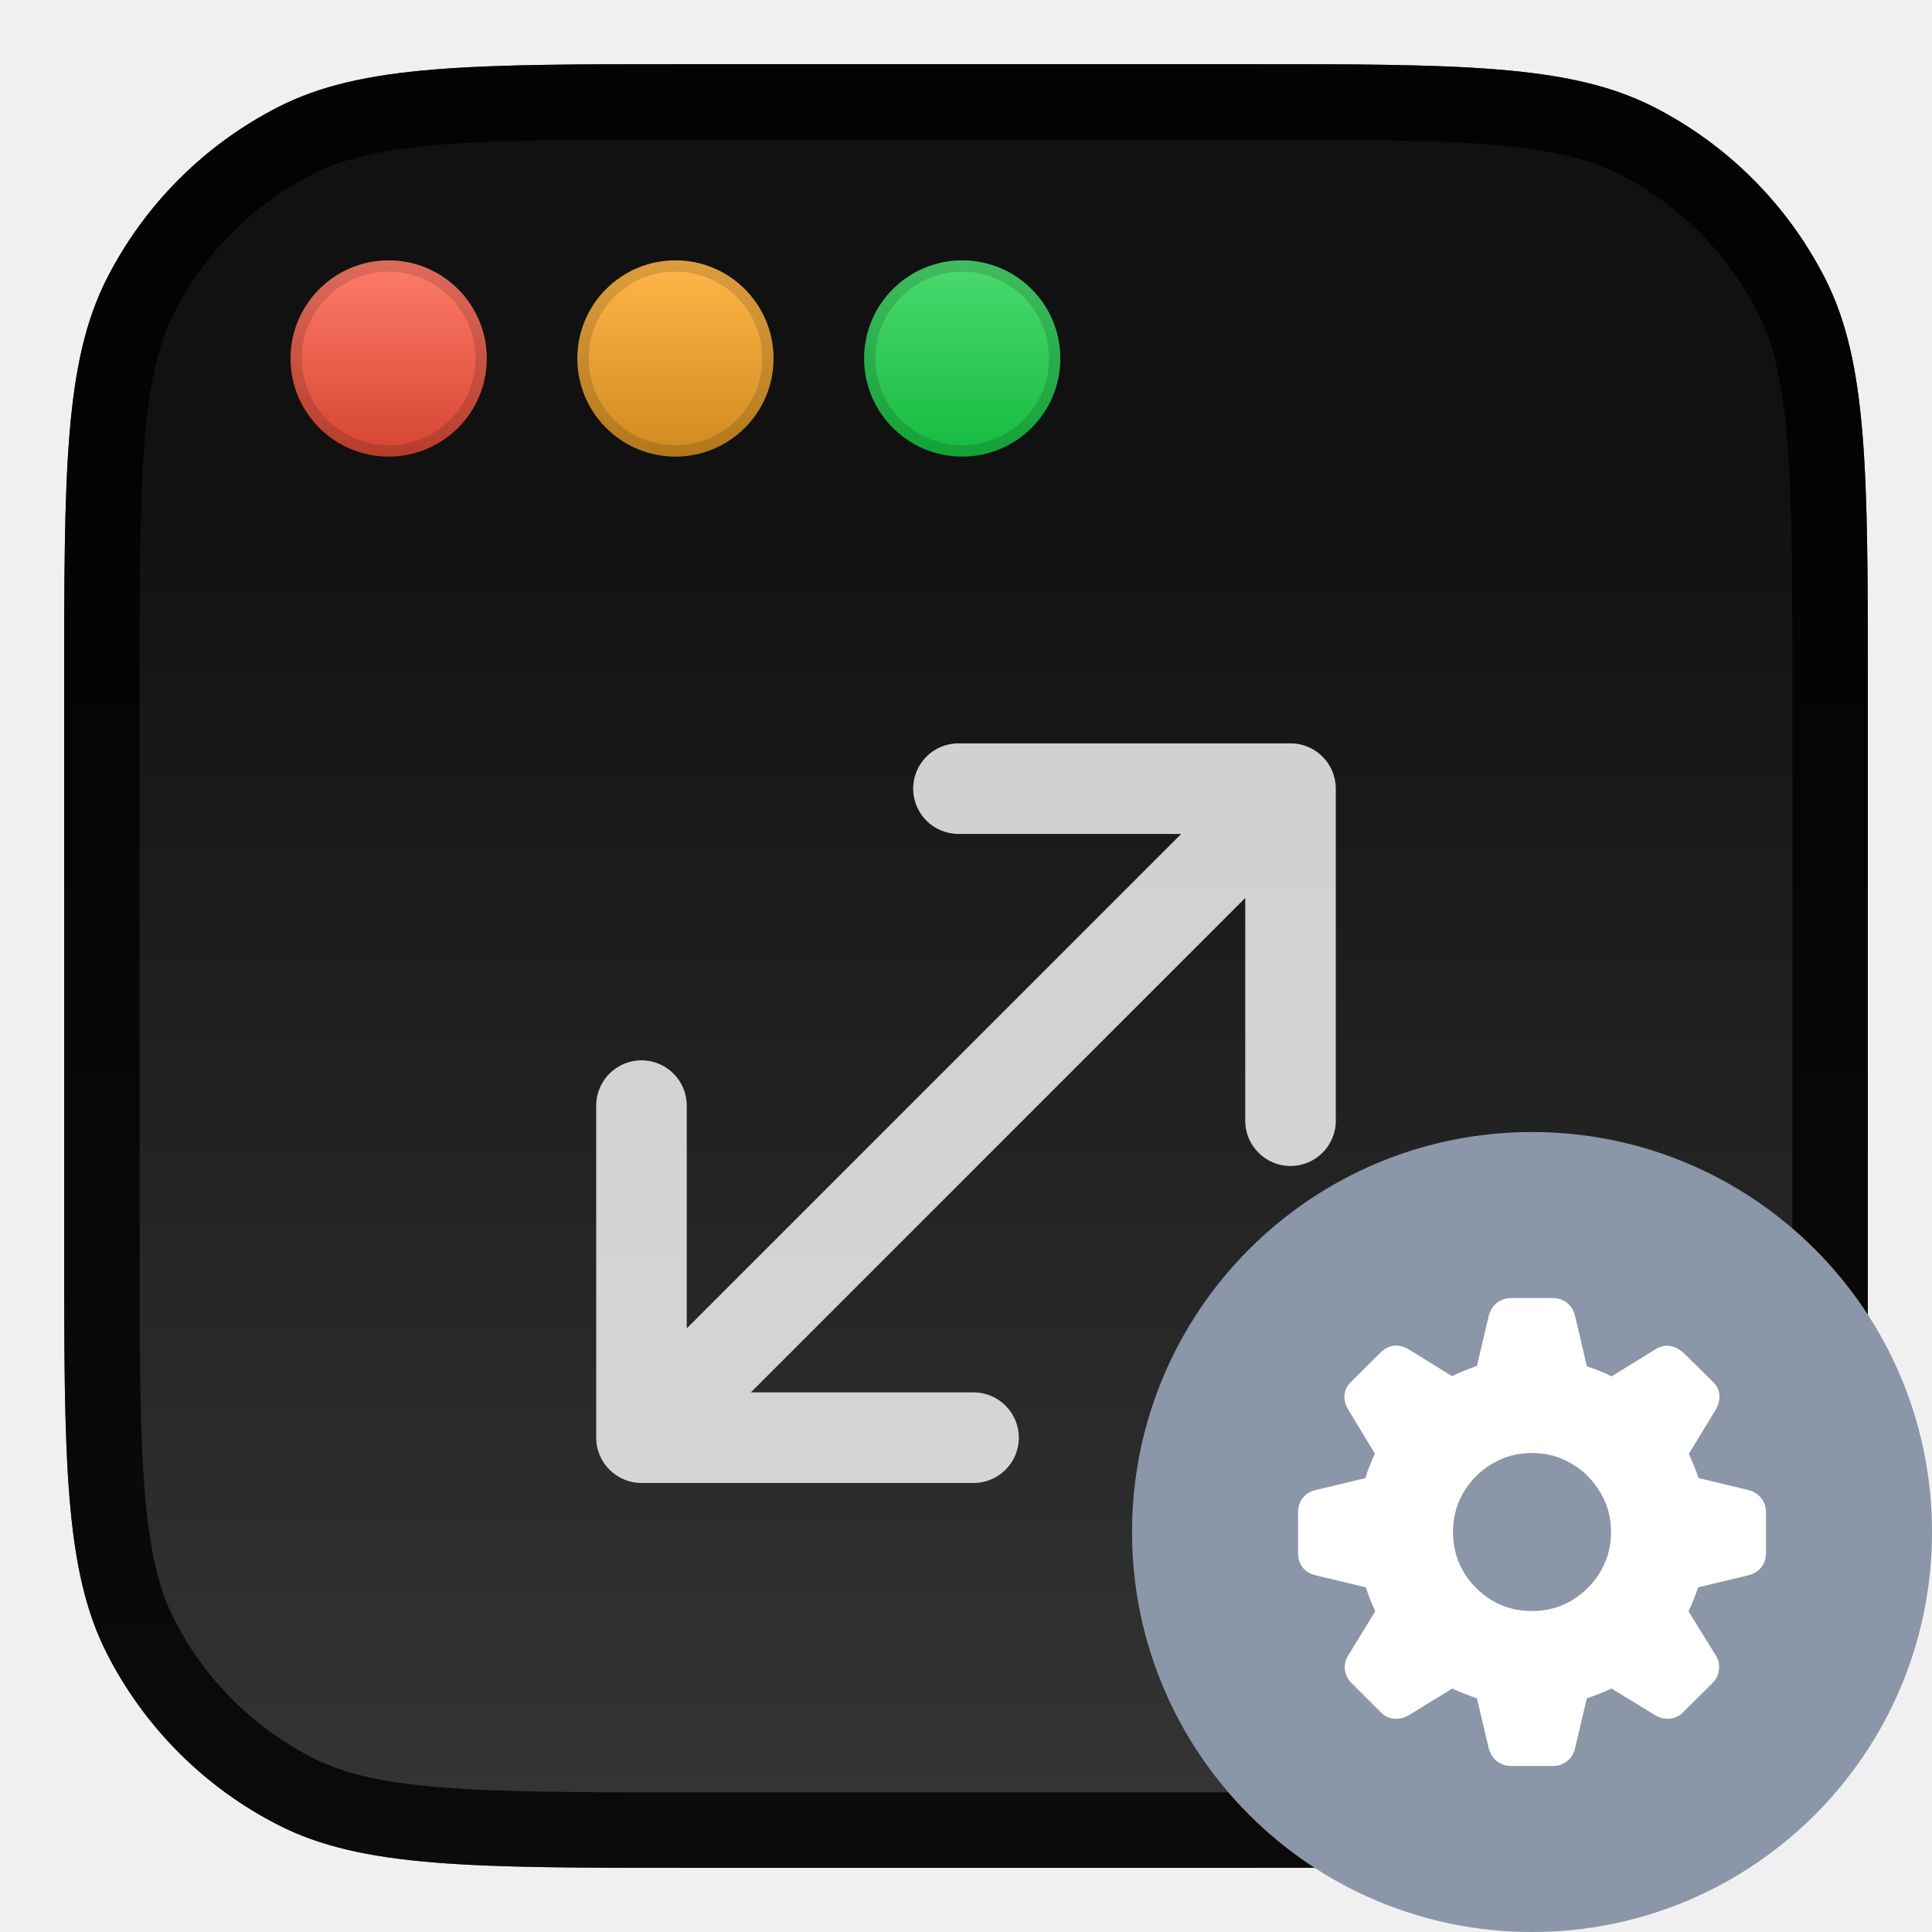
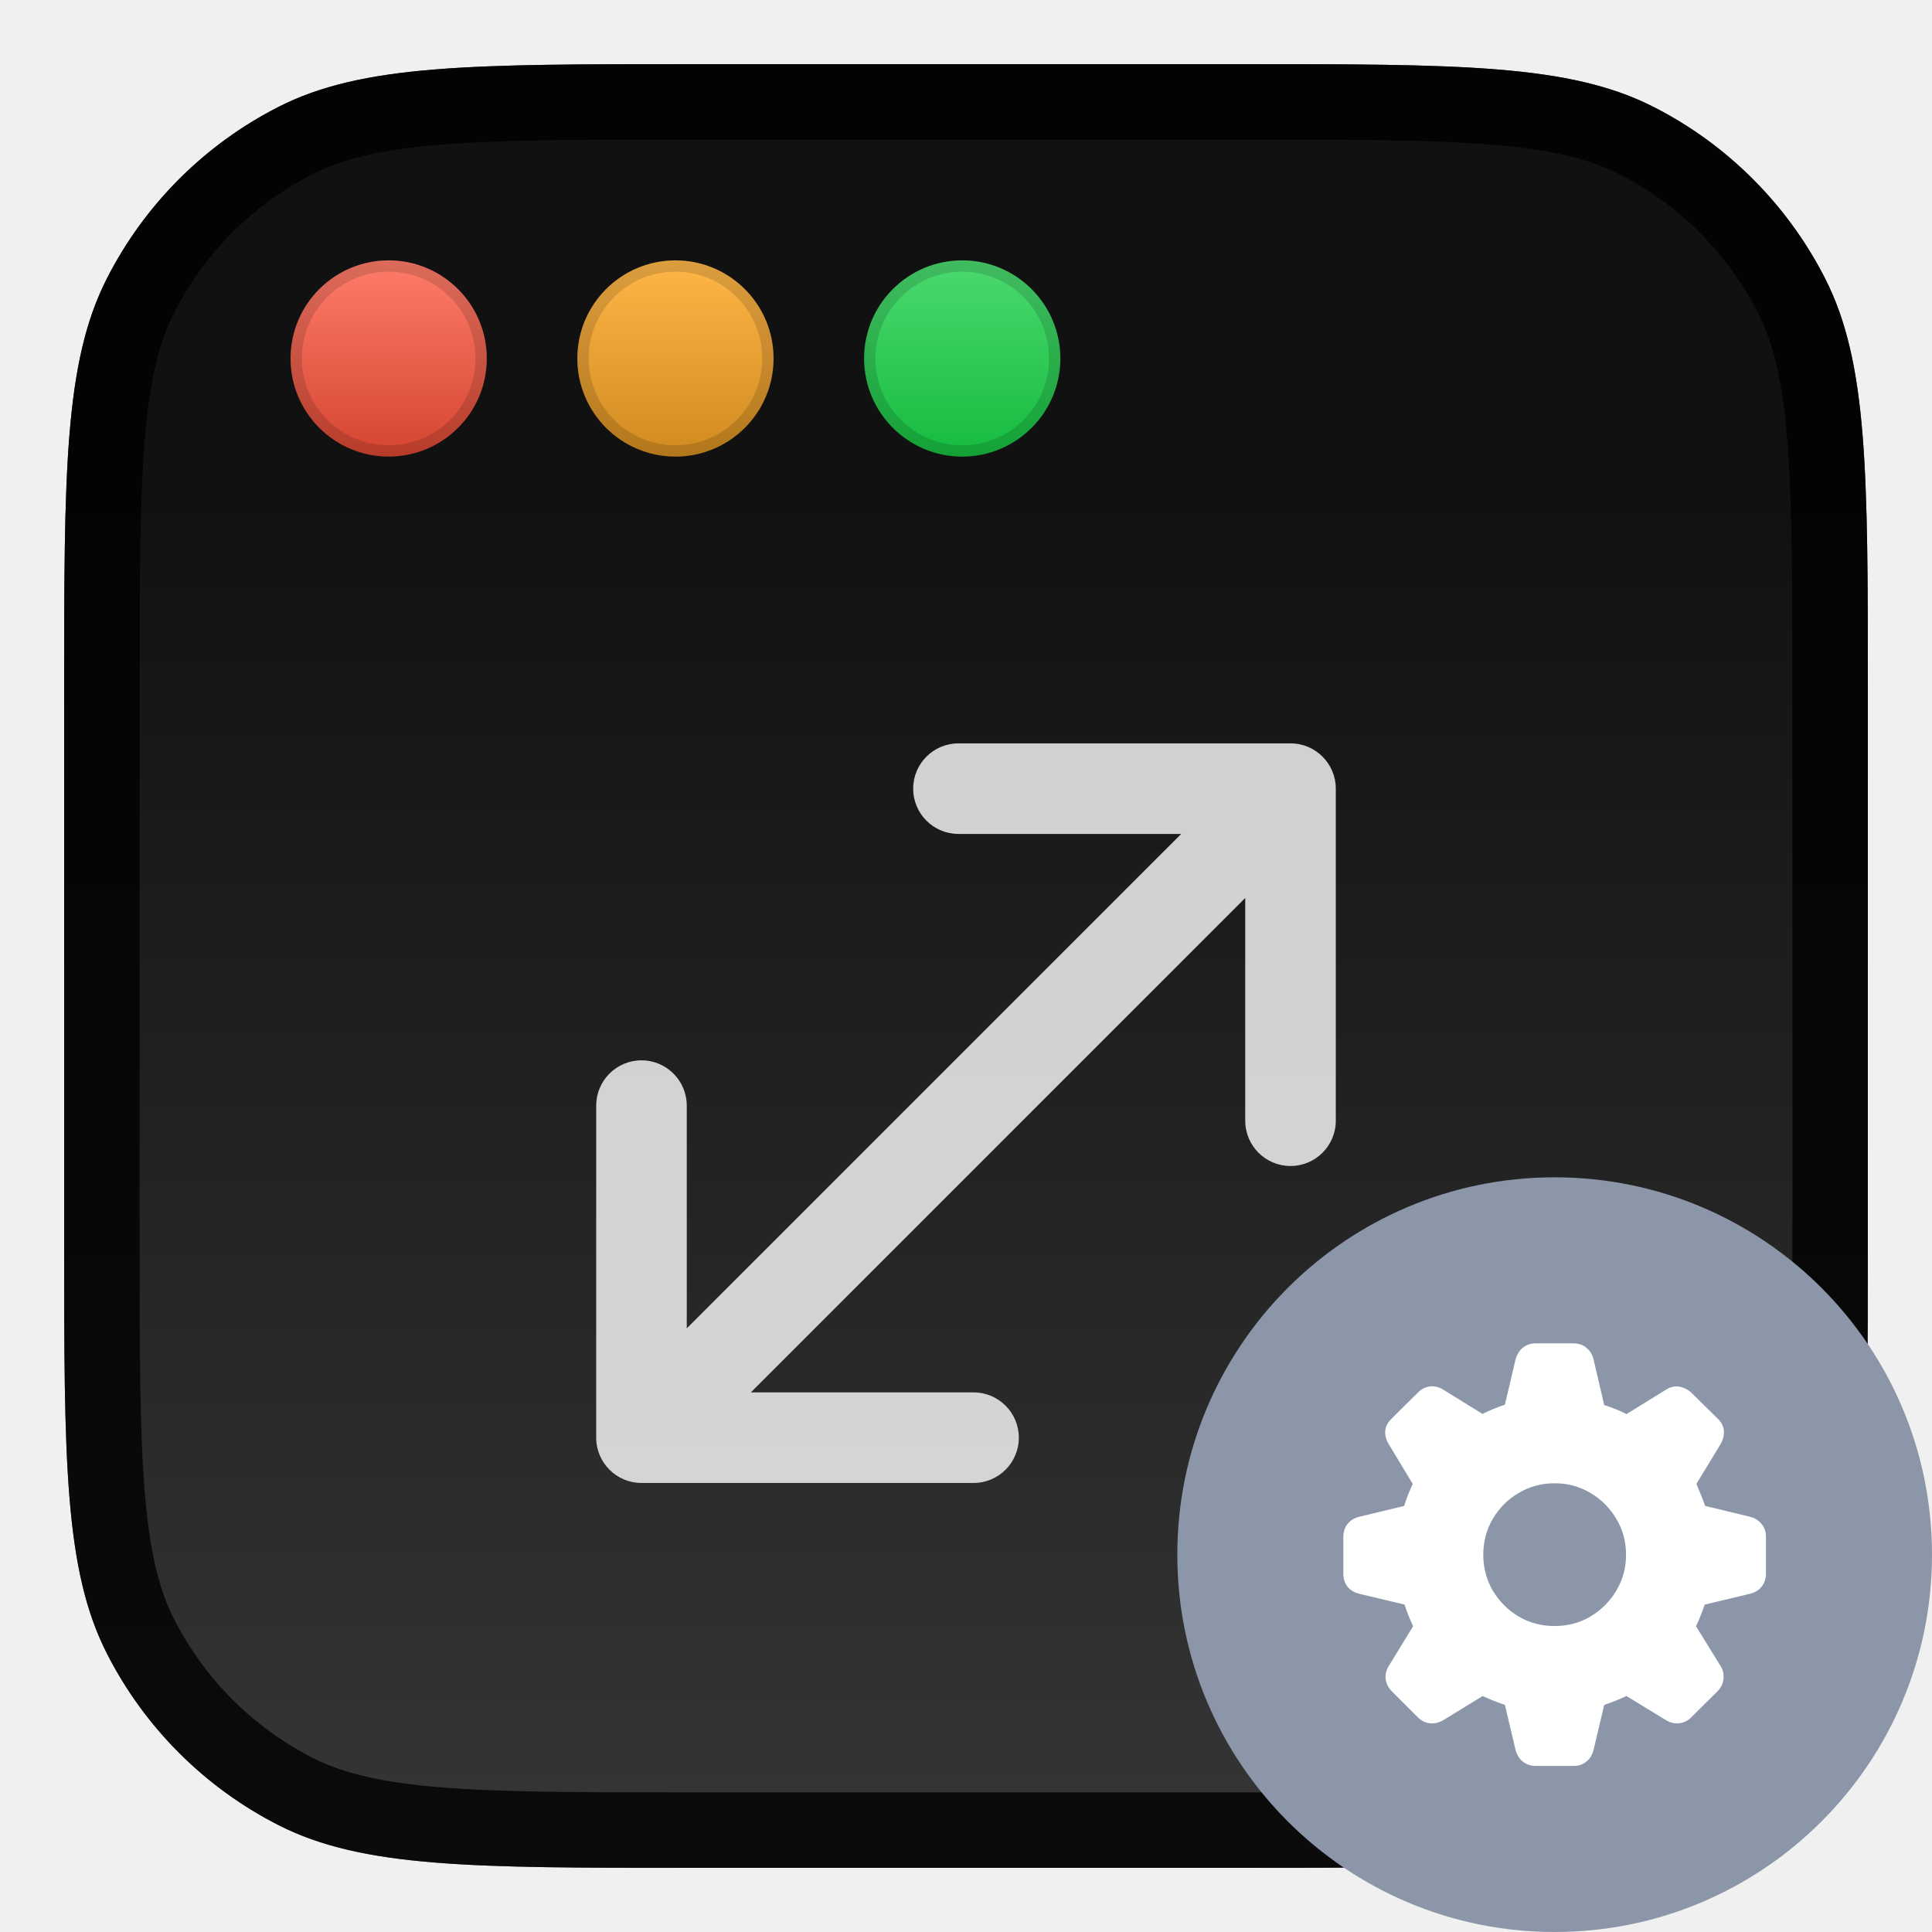
<svg xmlns="http://www.w3.org/2000/svg" width="512" height="512" viewBox="0 0 512 512" fill="none">
  <g clip-path="url(#clip0_131_250)">
    <path d="M17 183.4C17 125.155 17 96.032 28.335 73.785C38.306 54.216 54.216 38.306 73.785 28.335C96.032 17 125.155 17 183.4 17H328.6C386.845 17 415.968 17 438.215 28.335C457.784 38.306 473.694 54.216 483.665 73.785C495 96.032 495 125.155 495 183.4V328.6C495 386.845 495 415.968 483.665 438.215C473.694 457.784 457.784 473.694 438.215 483.665C415.968 495 386.845 495 328.6 495H183.4C125.155 495 96.032 495 73.785 483.665C54.216 473.694 38.306 457.784 28.335 438.215C17 415.968 17 386.845 17 328.6V183.4Z" fill="url(#paint0_linear_131_250)" style="" />
    <circle cx="103" cy="95" r="26" fill="url(#paint1_linear_131_250)" style="" />
    <circle cx="103" cy="95" r="24.5" stroke="black" stroke-opacity="0.14" style="stroke:black;stroke-opacity:0.14;" stroke-width="3" />
    <circle cx="179" cy="95" r="26" fill="url(#paint2_linear_131_250)" style="" />
    <circle cx="179" cy="95" r="24.5" stroke="black" stroke-opacity="0.14" style="stroke:black;stroke-opacity:0.14;" stroke-width="3" />
    <circle cx="255" cy="95" r="26" fill="url(#paint3_linear_131_250)" style="" />
    <circle cx="255" cy="95" r="24.5" stroke="black" stroke-opacity="0.14" style="stroke:black;stroke-opacity:0.14;" stroke-width="3" />
    <path d="M183.4 27H328.6C357.887 27 379.252 27.008 396.093 28.384C412.294 29.707 423.48 32.25 432.781 36.799L433.675 37.245C451.086 46.116 465.292 60.19 474.328 77.498L474.755 78.325C479.584 87.804 482.25 99.184 483.616 115.907C484.992 132.748 485 154.113 485 183.4V328.6C485 357.887 484.992 379.252 483.616 396.093C482.293 412.294 479.75 423.48 475.201 432.781L474.755 433.675C465.884 451.086 451.811 465.292 434.502 474.328L433.675 474.755C424.196 479.584 412.816 482.25 396.093 483.616C379.252 484.992 357.887 485 328.6 485H183.4C154.113 485 132.748 484.992 115.907 483.616C99.706 482.293 88.52 479.75 79.219 475.201L78.325 474.755C60.914 465.884 46.708 451.811 37.672 434.502L37.245 433.675C32.416 424.196 29.75 412.816 28.384 396.093C27.008 379.252 27 357.887 27 328.6V183.4C27 154.113 27.008 132.748 28.384 115.907C29.75 99.184 32.416 87.804 37.245 78.325C46.257 60.638 60.638 46.257 78.325 37.245C87.804 32.416 99.184 29.75 115.907 28.384C132.748 27.008 154.113 27 183.4 27Z" stroke="black" stroke-opacity="0.8" style="stroke:black;stroke-opacity:0.8;" stroke-width="20" />
  </g>
  <path d="M342 197C348.627 197 354 202.373 354 209V297C354 303.627 348.627 309 342 309C335.373 309 330 303.627 330 297V237.971L198.971 369H258C264.627 369 270 374.373 270 381C270 387.627 264.627 393 258 393H170C163.373 393 158 387.627 158 381V293C158 286.373 163.373 281 170 281C176.627 281 182 286.373 182 293V352.029L313.029 221H254C247.373 221 242 215.627 242 209C242 202.373 247.373 197 254 197H342Z" fill="white" fill-opacity="0.8" style="fill:white;fill-opacity:0.8;" />
-   <rect x="300" y="300" width="212" height="212" rx="106" fill="#8B96A8" style="fill:#8B96A8;fill:color(display-p3 0.546 0.589 0.659);fill-opacity:1;" />
-   <path d="M400.542 468C398.999 468 397.694 467.565 396.626 466.695C395.597 465.864 394.885 464.678 394.49 463.135L391.405 450.082C390.258 449.687 389.13 449.271 388.023 448.836C386.915 448.401 385.867 447.946 384.878 447.472L373.487 454.473C372.182 455.264 370.837 455.6 369.453 455.481C368.108 455.363 366.901 454.769 365.833 453.701L358.239 446.107C357.171 445.039 356.558 443.793 356.4 442.369C356.281 440.945 356.657 439.601 357.527 438.335L364.469 427.003C363.994 425.974 363.539 424.926 363.104 423.858C362.669 422.79 362.293 421.722 361.977 420.655L348.806 417.51C347.263 417.154 346.077 416.462 345.246 415.433C344.415 414.366 344 413.06 344 411.518V400.779C344 399.276 344.415 398.01 345.246 396.982C346.077 395.914 347.263 395.202 348.806 394.846L361.858 391.701C362.214 390.475 362.61 389.328 363.045 388.26C363.52 387.192 363.955 386.184 364.35 385.234L357.409 373.724C356.578 372.419 356.202 371.094 356.281 369.749C356.4 368.404 357.013 367.198 358.121 366.13L365.833 358.477C366.901 357.409 368.088 356.796 369.393 356.637C370.699 356.479 372.004 356.796 373.309 357.587L384.819 364.706C385.808 364.192 386.856 363.717 387.964 363.282C389.111 362.808 390.258 362.373 391.405 361.977L394.49 348.865C394.885 347.362 395.597 346.175 396.626 345.305C397.694 344.435 398.999 344 400.542 344H411.458C413.001 344 414.286 344.435 415.315 345.305C416.383 346.175 417.095 347.362 417.451 348.865L420.536 362.096C421.762 362.491 422.909 362.907 423.977 363.342C425.085 363.777 426.113 364.251 427.062 364.766L438.691 357.587C439.957 356.796 441.222 356.499 442.488 356.697C443.793 356.894 445 357.488 446.107 358.477L453.879 366.13C454.987 367.198 455.58 368.404 455.659 369.749C455.738 371.094 455.382 372.419 454.591 373.724L447.59 385.234C447.986 386.184 448.401 387.192 448.836 388.26C449.311 389.328 449.746 390.475 450.142 391.701L463.194 394.846C464.697 395.202 465.864 395.914 466.695 396.982C467.565 398.01 468 399.276 468 400.779V411.518C468 413.06 467.565 414.366 466.695 415.433C465.864 416.462 464.697 417.154 463.194 417.51L450.023 420.655C449.667 421.722 449.271 422.79 448.836 423.858C448.441 424.926 447.986 425.974 447.472 427.003L454.473 438.335C455.343 439.601 455.699 440.945 455.541 442.369C455.422 443.793 454.829 445.039 453.761 446.107L446.107 453.701C445.039 454.769 443.813 455.363 442.429 455.481C441.084 455.6 439.779 455.264 438.513 454.473L427.062 447.472C426.073 447.946 425.025 448.401 423.918 448.836C422.81 449.271 421.683 449.687 420.536 450.082L417.451 463.135C417.095 464.678 416.383 465.864 415.315 466.695C414.286 467.565 413.001 468 411.458 468H400.542ZM406 426.944C409.837 426.944 413.337 426.014 416.501 424.155C419.666 422.256 422.197 419.725 424.096 416.561C425.994 413.357 426.944 409.837 426.944 406C426.944 402.163 425.994 398.663 424.096 395.499C422.197 392.295 419.666 389.763 416.501 387.904C413.337 386.006 409.837 385.056 406 385.056C402.124 385.056 398.604 386.006 395.439 387.904C392.275 389.763 389.744 392.295 387.845 395.499C385.986 398.663 385.056 402.163 385.056 406C385.056 409.837 385.986 413.357 387.845 416.561C389.744 419.725 392.275 422.256 395.439 424.155C398.604 426.014 402.124 426.944 406 426.944Z" fill="white" style="fill:white;fill-opacity:1;" />
+   <rect x="312" y="312" width="200" height="200" rx="100" fill="#8B96A8" style="fill:#8B96A8;fill:color(display-p3 0.546 0.589 0.659);fill-opacity:1;" />
+   <path d="M407.07 468C405.677 468 404.498 467.607 403.533 466.821C402.604 466.071 401.961 464.999 401.604 463.606L398.817 451.816C397.781 451.459 396.763 451.084 395.763 450.691C394.762 450.298 393.816 449.887 392.922 449.458L382.633 455.782C381.455 456.496 380.24 456.8 378.989 456.693C377.775 456.586 376.685 456.05 375.721 455.085L368.861 448.226C367.897 447.261 367.343 446.136 367.2 444.85C367.093 443.564 367.432 442.349 368.218 441.206L374.488 430.97C374.059 430.041 373.648 429.095 373.256 428.13C372.863 427.166 372.523 426.201 372.237 425.236L360.341 422.396C358.947 422.075 357.876 421.449 357.125 420.521C356.375 419.556 356 418.377 356 416.984V407.284C356 405.927 356.375 404.783 357.125 403.855C357.876 402.89 358.947 402.247 360.341 401.925L372.13 399.085C372.452 397.978 372.809 396.942 373.202 395.977C373.631 395.012 374.024 394.101 374.381 393.244L368.111 382.848C367.361 381.669 367.021 380.472 367.093 379.257C367.2 378.043 367.754 376.953 368.754 375.989L375.721 369.076C376.685 368.111 377.757 367.557 378.936 367.414C380.115 367.271 381.294 367.557 382.473 368.272L392.869 374.702C393.762 374.238 394.709 373.809 395.709 373.416C396.745 372.988 397.781 372.595 398.817 372.237L401.604 360.394C401.961 359.037 402.604 357.965 403.533 357.179C404.498 356.393 405.677 356 407.07 356H416.93C418.323 356 419.485 356.393 420.413 357.179C421.378 357.965 422.021 359.037 422.343 360.394L425.129 372.344C426.237 372.702 427.273 373.077 428.237 373.47C429.238 373.863 430.167 374.292 431.024 374.756L441.527 368.272C442.67 367.557 443.814 367.289 444.957 367.468C446.136 367.647 447.226 368.182 448.226 369.076L455.246 375.989C456.246 376.953 456.782 378.043 456.854 379.257C456.925 380.472 456.604 381.669 455.889 382.848L449.566 393.244C449.923 394.101 450.298 395.012 450.691 395.977C451.12 396.942 451.513 397.978 451.87 399.085L463.659 401.925C465.017 402.247 466.071 402.89 466.821 403.855C467.607 404.783 468 405.927 468 407.284V416.984C468 418.377 467.607 419.556 466.821 420.521C466.071 421.449 465.017 422.075 463.659 422.396L451.763 425.236C451.441 426.201 451.084 427.166 450.691 428.13C450.334 429.095 449.923 430.041 449.458 430.97L455.782 441.206C456.568 442.349 456.889 443.564 456.746 444.85C456.639 446.136 456.103 447.261 455.139 448.226L448.226 455.085C447.261 456.05 446.154 456.586 444.903 456.693C443.689 456.8 442.51 456.496 441.367 455.782L431.024 449.458C430.131 449.887 429.184 450.298 428.184 450.691C427.183 451.084 426.165 451.459 425.129 451.816L422.343 463.606C422.021 464.999 421.378 466.071 420.413 466.821C419.485 467.607 418.323 468 416.93 468H407.07ZM412 430.917C415.465 430.917 418.627 430.077 421.485 428.398C424.343 426.683 426.63 424.397 428.344 421.539C430.059 418.645 430.917 415.465 430.917 412C430.917 408.535 430.059 405.373 428.344 402.515C426.63 399.621 424.343 397.335 421.485 395.656C418.627 393.941 415.465 393.083 412 393.083C408.499 393.083 405.319 393.941 402.461 395.656C399.603 397.335 397.317 399.621 395.602 402.515C393.923 405.373 393.083 408.535 393.083 412C393.083 415.465 393.923 418.645 395.602 421.539C397.317 424.397 399.603 426.683 402.461 428.398C405.319 430.077 408.499 430.917 412 430.917Z" fill="white" style="fill:white;fill-opacity:1;" />
  <defs>
    <linearGradient id="paint0_linear_131_250" x1="256" y1="132.5" x2="256" y2="495" gradientUnits="userSpaceOnUse">
      <stop stop-color="#111111" style="stop-color:#111111;stop-color:color(display-p3 0.067 0.067 0.067);stop-opacity:1;" />
      <stop offset="1" stop-color="#363636" style="stop-color:#363636;stop-color:color(display-p3 0.213 0.213 0.213);stop-opacity:1;" />
    </linearGradient>
    <linearGradient id="paint1_linear_131_250" x1="103" y1="69" x2="103" y2="121" gradientUnits="userSpaceOnUse">
      <stop stop-color="#FF7C6A" style="stop-color:#FF7C6A;stop-color:color(display-p3 1 0.487 0.417);stop-opacity:1;" />
      <stop offset="1" stop-color="#D44531" style="stop-color:#D44531;stop-color:color(display-p3 0.832 0.269 0.192);stop-opacity:1;" />
    </linearGradient>
    <linearGradient id="paint2_linear_131_250" x1="179" y1="69" x2="179" y2="121" gradientUnits="userSpaceOnUse">
      <stop stop-color="#FFB648" style="stop-color:#FFB648;stop-color:color(display-p3 1 0.713 0.283);stop-opacity:1;" />
      <stop offset="1" stop-color="#D08A20" style="stop-color:#D08A20;stop-color:color(display-p3 0.816 0.539 0.124);stop-opacity:1;" />
    </linearGradient>
    <linearGradient id="paint3_linear_131_250" x1="255" y1="69" x2="255" y2="121" gradientUnits="userSpaceOnUse">
      <stop stop-color="#4BD96F" style="stop-color:#4BD96F;stop-color:color(display-p3 0.293 0.852 0.434);stop-opacity:1;" />
      <stop offset="1" stop-color="#16BB3F" style="stop-color:#16BB3F;stop-color:color(display-p3 0.086 0.732 0.249);stop-opacity:1;" />
    </linearGradient>
    <clipPath id="clip0_131_250">
      <path d="M17 183.4C17 125.155 17 96.032 28.335 73.785C38.306 54.216 54.216 38.306 73.785 28.335C96.032 17 125.155 17 183.4 17H328.6C386.845 17 415.968 17 438.215 28.335C457.784 38.306 473.694 54.216 483.665 73.785C495 96.032 495 125.155 495 183.4V328.6C495 386.845 495 415.968 483.665 438.215C473.694 457.784 457.784 473.694 438.215 483.665C415.968 495 386.845 495 328.6 495H183.4C125.155 495 96.032 495 73.785 483.665C54.216 473.694 38.306 457.784 28.335 438.215C17 415.968 17 386.845 17 328.6V183.4Z" fill="white" style="fill:white;fill-opacity:1;" />
    </clipPath>
  </defs>
</svg>
